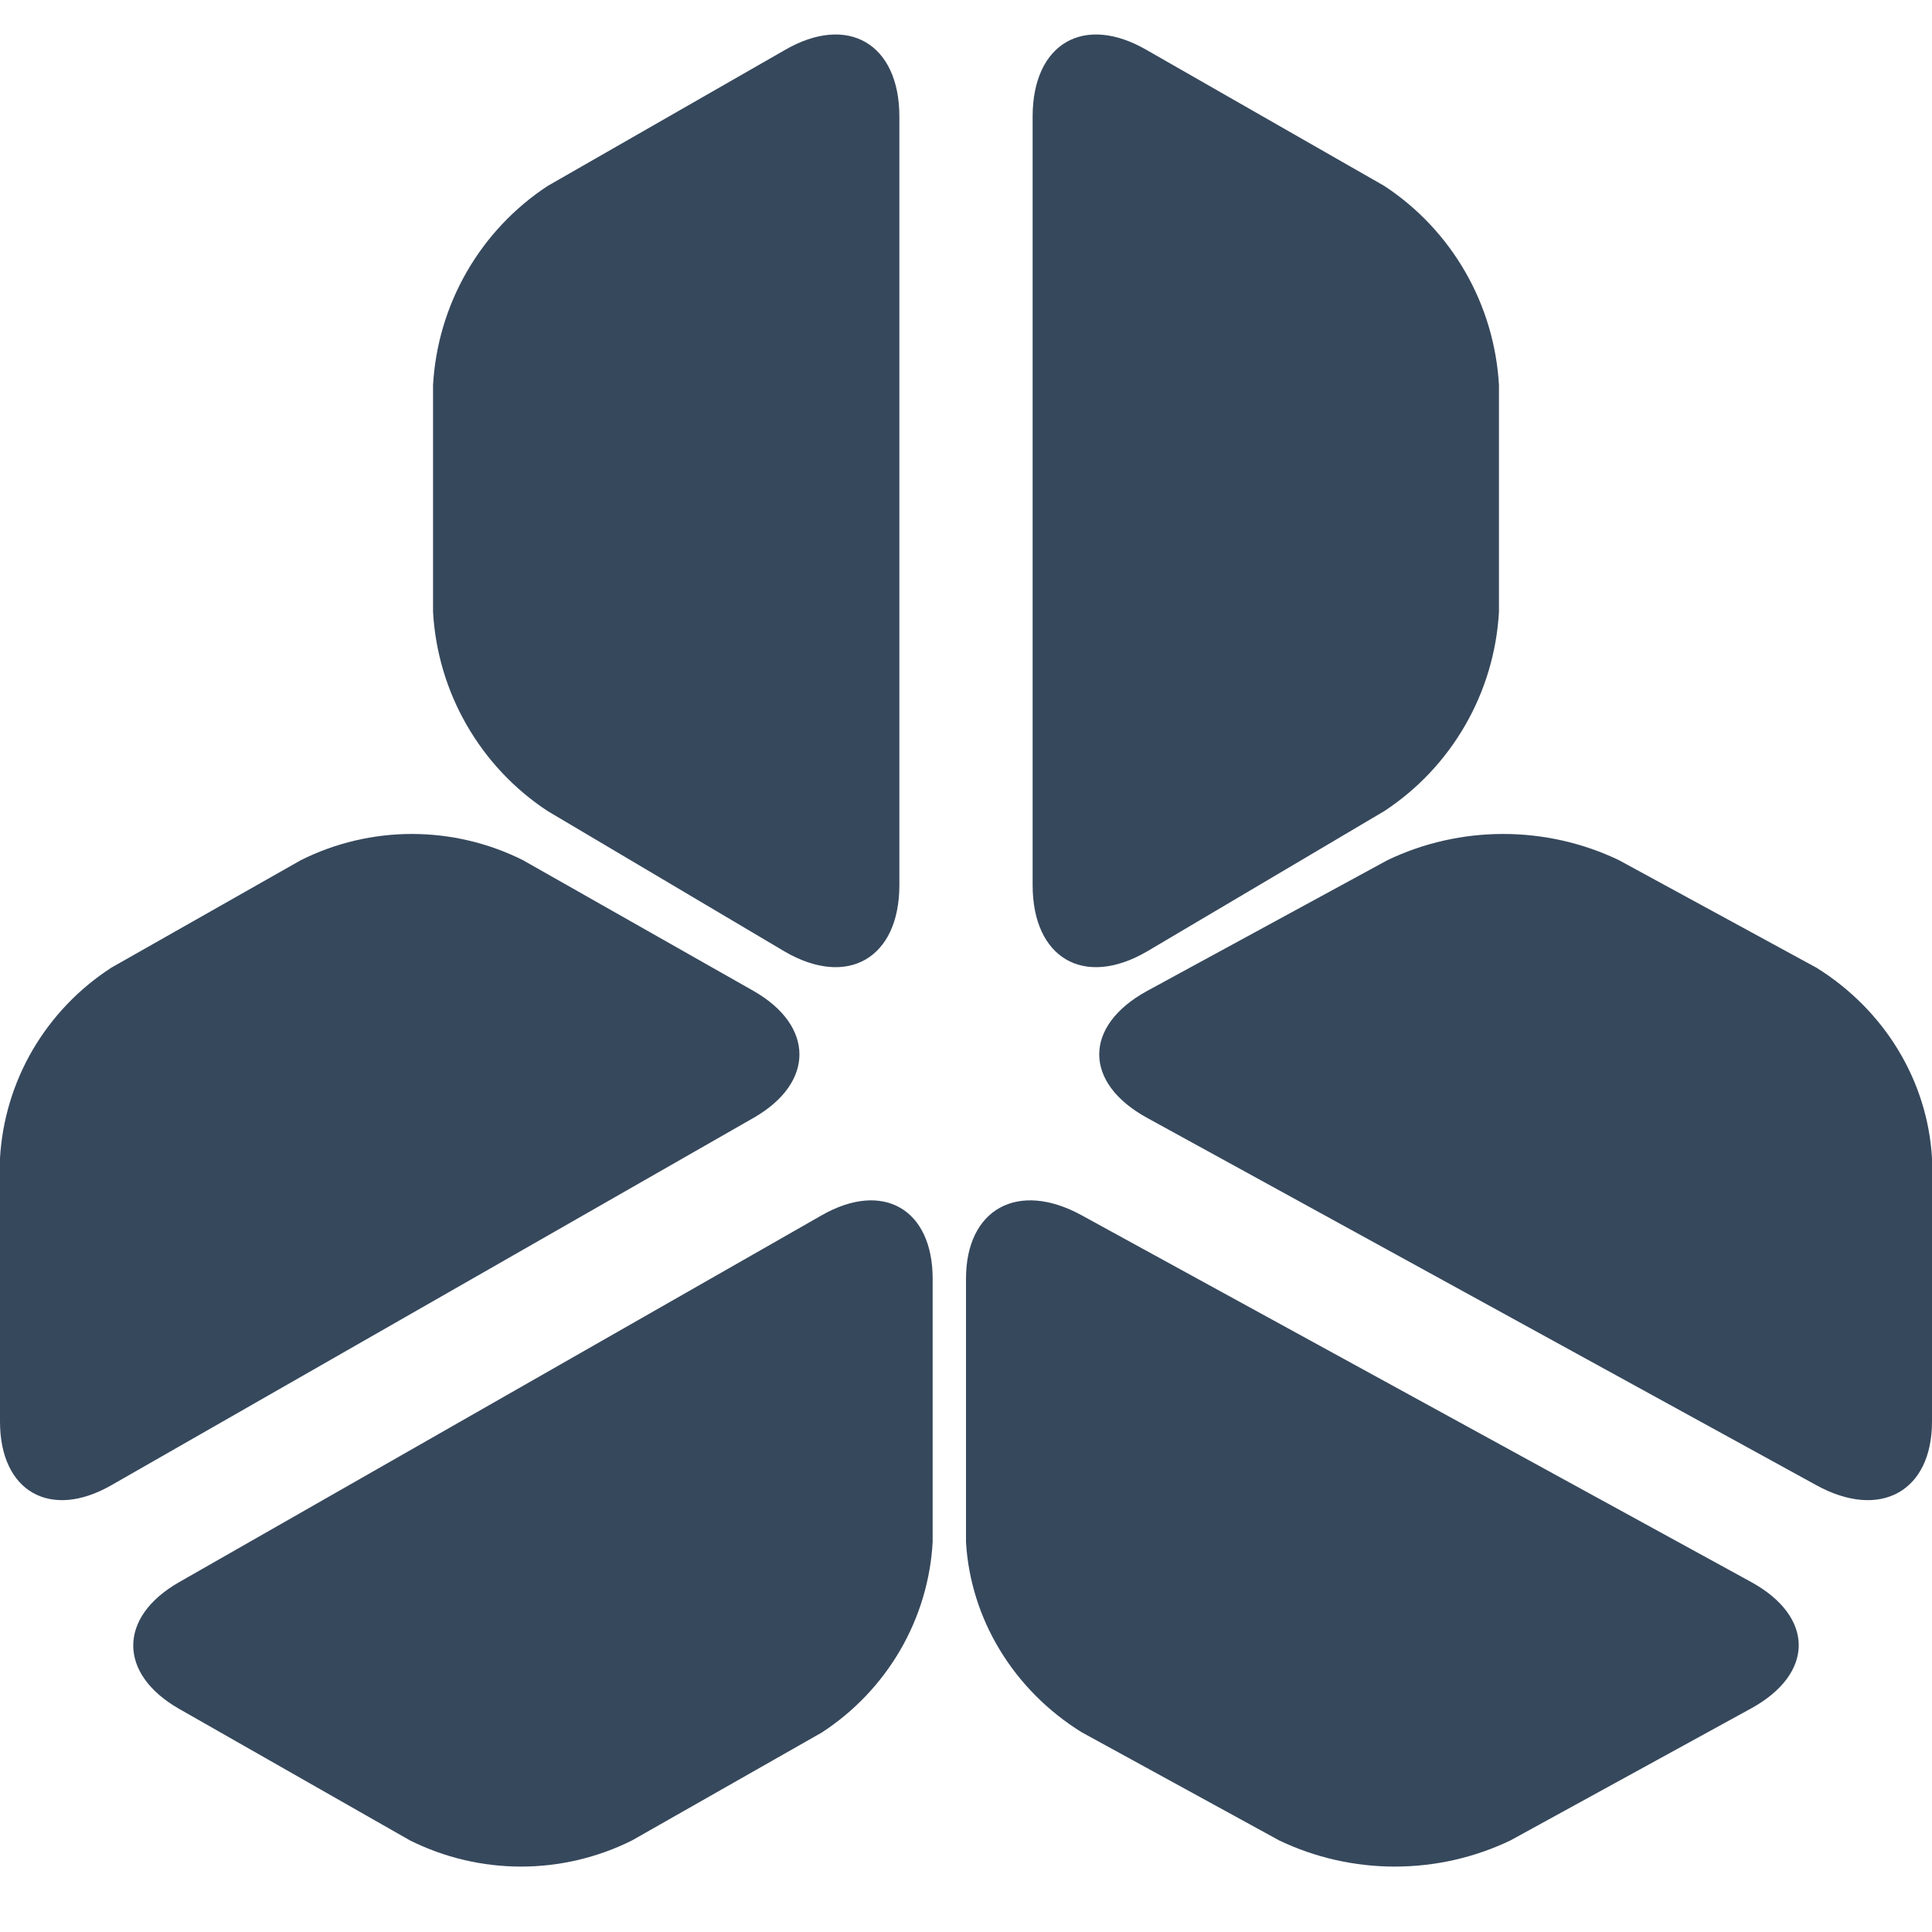
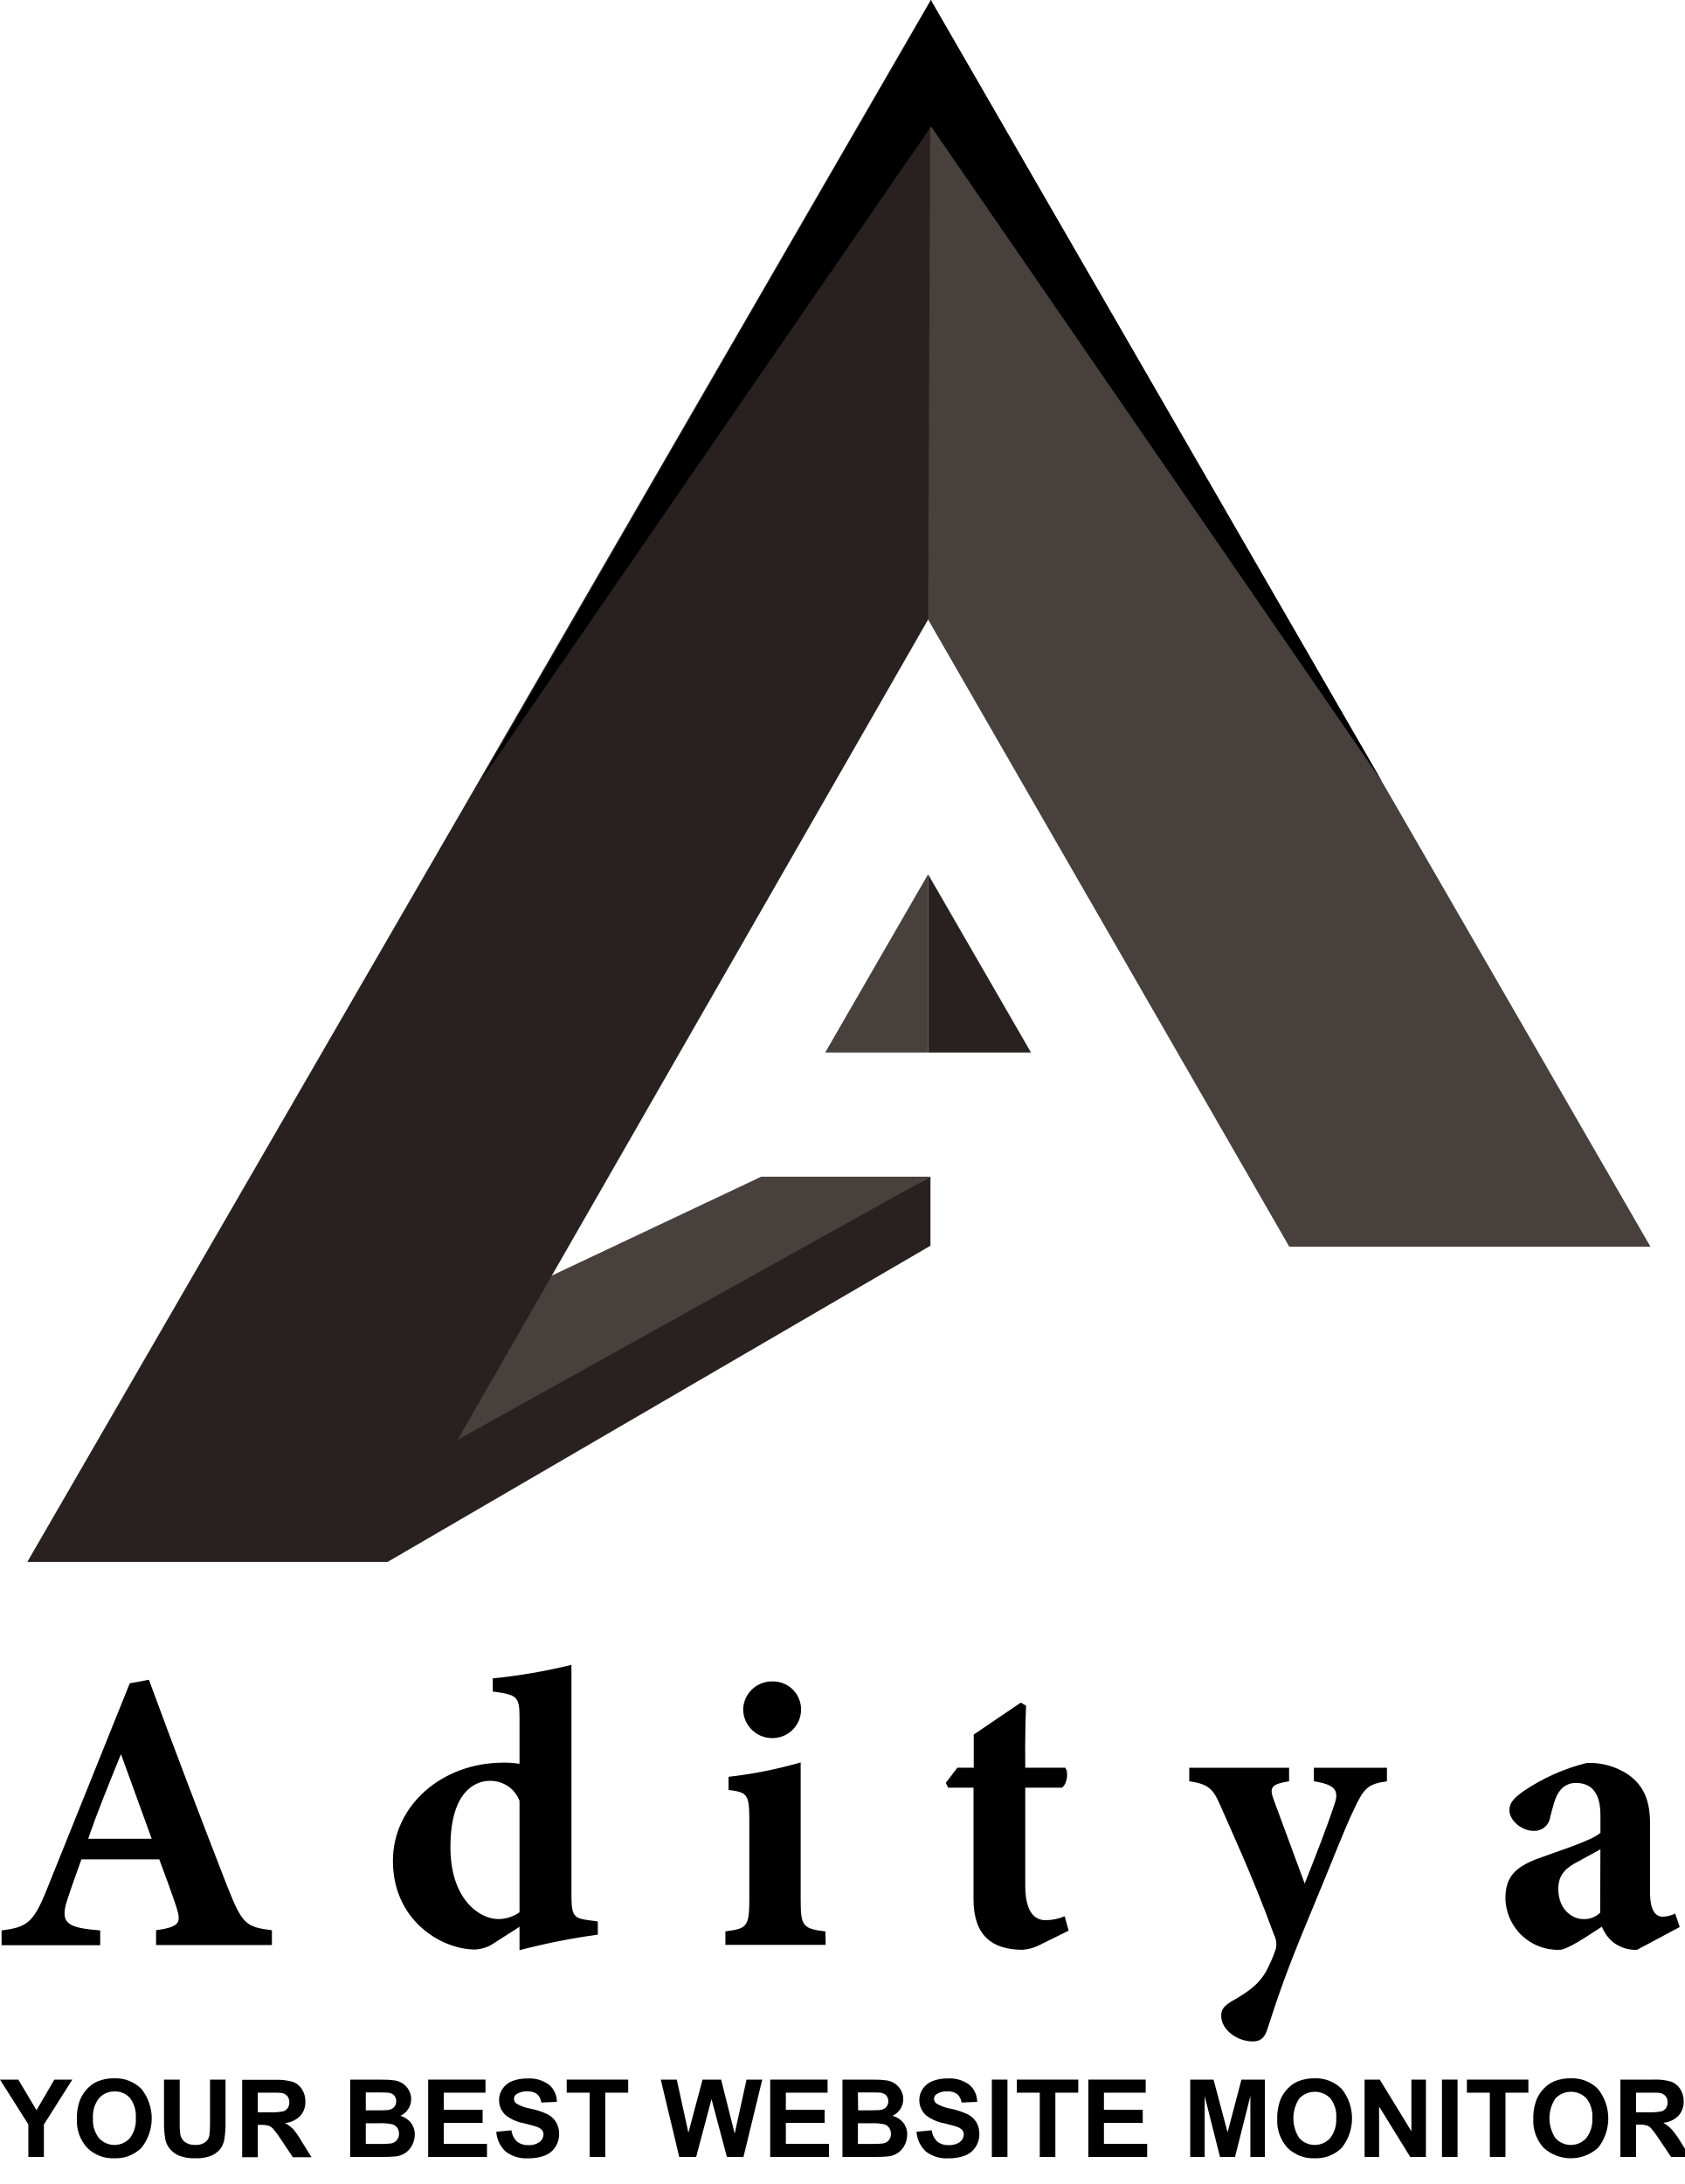
- <svg xmlns="http://www.w3.org/2000/svg" width="35" height="35" viewBox="0 0 35 35" fill="none">
-   <path fill-rule="evenodd" clip-rule="evenodd" d="M8.456 4.924C8.817 4.298 9.318 3.765 9.921 3.369L14.217 0.907C15.356 0.245 16.293 0.788 16.293 2.113V16.034C16.293 17.358 15.356 17.901 14.217 17.239L9.921 14.693C9.318 14.297 8.817 13.764 8.456 13.137C8.095 12.511 7.886 11.808 7.845 11.085V6.977C7.886 6.254 8.095 5.551 8.456 4.924ZM7.462 15.108C8.161 15.108 8.85 15.271 9.474 15.583L13.653 17.953C14.759 18.586 14.759 19.617 13.653 20.25L2.016 26.907C0.91 27.54 0 27.02 0 25.754V20.981C0.04 20.29 0.243 19.618 0.593 19.018C0.944 18.419 1.431 17.91 2.016 17.531L5.45 15.583C6.073 15.271 6.763 15.108 7.462 15.108ZM25.079 3.369C25.682 3.765 26.183 4.298 26.544 4.924C26.905 5.551 27.114 6.254 27.155 6.977V11.085C27.114 11.808 26.905 12.511 26.544 13.137C26.183 13.764 25.682 14.297 25.079 14.693L20.775 17.239C19.635 17.901 18.707 17.358 18.707 16.034V2.113C18.707 0.788 19.635 0.245 20.775 0.907L25.079 3.369ZM27.232 15.108C26.503 15.108 25.785 15.271 25.135 15.583L20.779 17.953C19.625 18.586 19.625 19.617 20.779 20.25L32.907 26.907C34.06 27.54 35 27.02 35 25.754V20.981C34.96 20.291 34.75 19.619 34.386 19.019C34.023 18.42 33.516 17.91 32.907 17.531L29.329 15.583C28.678 15.271 27.96 15.108 27.232 15.108ZM7.426 33.34C8.05 33.652 8.74 33.815 9.439 33.815C10.138 33.815 10.828 33.652 11.452 33.34L14.888 31.386C15.472 31.006 15.958 30.495 16.307 29.896C16.656 29.296 16.858 28.624 16.896 27.933V23.166C16.896 21.902 15.995 21.383 14.888 22.015L3.244 28.663C2.137 29.295 2.137 30.324 3.244 30.957L7.426 33.34ZM18.115 29.894C17.751 29.296 17.541 28.626 17.5 27.937V23.165C17.5 21.902 18.44 21.383 19.593 22.015L31.721 28.658C32.874 29.29 32.874 30.319 31.721 30.951L27.365 33.34C26.715 33.652 25.997 33.815 25.268 33.815C24.54 33.815 23.822 33.652 23.172 33.34L19.593 31.38C18.984 31.001 18.478 30.492 18.115 29.894Z" fill="#36485C" />
+ <svg xmlns="http://www.w3.org/2000/svg" id="Layer_1" data-name="Layer 1" viewBox="0 0 373.7 484.53">
+   <polygon points="86 331.2 206.45 261.05 168.91 261.05 82.67 301.77 86 331.2" style="fill:#47403d" />
+   <polygon points="206.45 261.05 206.45 276.37 86 346.52 86 328.07 206.45 261.05" style="fill:#28211f" />
+   <polygon points="6.06 346.52 86 346.52 210.44 129.59 206.51 0 6.06 346.52" style="fill:#28211f" />
+   <polygon points="205.92 137.44 206.51 0 366.21 276.6 286.07 276.6 205.92 137.44" style="fill:#47403d" />
+   <polygon points="206.51 0 206.51 27.95 306.55 173.26 206.51 0" />
+   <polygon points="206.66 0 206.66 27.95 106.63 173.26 206.66 0" />
+   <polygon points="183.09 233.51 205.92 233.51 205.92 193.96 183.09 233.51" style="fill:#47403d" />
+   <polygon points="205.92 193.96 205.92 233.51 228.76 233.51 205.92 193.96" style="fill:#28211f" />
+   <path d="M34.63,428.23v3.28h25.7v-3.28c-5.76-.71-6.56-1.33-9.84-9.57-5.76-14.79-11.78-30.57-17.45-46l-4.25.79L10.35,419.28c-3,7.45-4.43,8.24-10,9v3.28H22.23v-3.28c-7-.62-9.13-1.33-7.27-6.91.89-2.75,2.13-6.11,3.1-8.86H35.34C36.67,416,38.09,420,39,422.65,40.22,426.46,40.22,427.44,34.63,428.23ZM19.57,407.94c2.22-6.47,4.7-12.4,7.27-18.78l6.82,18.78Z" />
+   <path d="M115.27,432.66a146.11,146.11,0,0,1,17.37-3.45v-2.93l-1.95-.26c-3.37-.45-3.9-.89-3.9-5.67v-51a122.57,122.57,0,0,1-17.46,3v2.92c5.5.71,5.94,1.16,5.94,5.85v10.19a20.34,20.34,0,0,0-3.54-.26c-13.83,0-24.55,9.65-24.55,21.79,0,13.21,10.72,19.67,18.25,19.67a8.25,8.25,0,0,0,4.44-1.59c1.59-1.06,3.81-2.39,5.4-3.46Zm-4.87-6.91c-4-.09-10.46-4.34-10.46-15.95,0-12.85,5.94-14.71,8.68-14.71a6.89,6.89,0,0,1,6.65,4.43v24.73A8.14,8.14,0,0,1,110.4,425.75Z" />
+   <path d="M171.27,385.61a6.35,6.35,0,0,0,6.47-6.29,6.22,6.22,0,0,0-6.38-6.29,6.36,6.36,0,0,0-6.47,6.29A6.45,6.45,0,0,0,171.27,385.61Z" />
+   <path d="M183.15,428.5c-5.14-.62-5.5-1.24-5.5-7.27V391a96.49,96.49,0,0,1-16,3.19v2.92c4.17.53,4.61.89,4.61,6.82v17.28c0,6.29-.53,6.65-5.31,7.27v3h22.24Z" />
+   <path d="M230.47,431.6l6.64-3.28-.88-3.19A10.82,10.82,0,0,1,232,426c-1.68,0-4.52-.8-4.52-7.71V396.6h8.16c1.15-.8,1.5-3.54.7-4.43h-8.86c-.08-6.65.09-11.34.18-13.73l-1.15-.71c-3.1,2.12-7.44,5-10.46,7.09v7.35h-3.63l-2.57,3.37.53,1.06H216v24.72c0,8.06,4.08,11.25,10.9,11.25A9.66,9.66,0,0,0,230.47,431.6Z" />
+   <path d="M307.73,395.18v-3H291.52v3c4.43.71,5.58,1.86,4.7,4.7-1.6,5-4.79,13.11-6.74,18l-6.91-18.7c-1-2.75-.35-3.37,3.45-4v-3H263.87v3c4.26.62,5.32,1.69,6.91,5.41s7.27,15.86,11.88,28.62a4.5,4.5,0,0,1,.35,3.36,32.1,32.1,0,0,1-2.21,5c-1.6,2.74-4,4.43-7.45,6.38-1.86,1.15-2.39,1.86-2.39,3.28,0,3.1,3.55,5.67,7,5.67,1.51,0,2.57-.62,3.19-2.57,1.69-5.05,3.37-10.9,9.39-25.26,5.14-12.31,7.62-19,9.84-23.57C302.6,396.69,303.48,395.8,307.73,395.18Z" />
+   <path d="M372.69,427.52l-1-3a6.68,6.68,0,0,1-2.74.71c-1.42,0-2.84-1.06-2.84-5.32V404.57c0-4.51-1.06-8.24-4.87-10.89a15.53,15.53,0,0,0-9.13-2.57A43.56,43.56,0,0,0,338,397.4c-2,1.42-3.1,2.57-3.1,4.16,0,2.48,2.93,4.61,5.23,4.61a3.5,3.5,0,0,0,3.81-3c.71-2.66,1.06-4.43,2.13-5.85a4.35,4.35,0,0,1,3.54-1.77c3.81,0,5.49,2.57,5.49,7.17v3.9c-2,1.77-9,3.9-14.26,5.85-4.7,1.86-6.82,4-6.82,8.68a11.65,11.65,0,0,0,12,11.43c1.68,0,6-2.92,9.39-5.13a8.87,8.87,0,0,0,2.3,3.27,8.12,8.12,0,0,0,5.5,1.86Zm-17.64-3.19a5,5,0,0,1-3.9,1.42c-1.94,0-5.4-1.77-5.4-6.73,0-3,1.6-4.61,4.34-6l5-2.74Z" />
+   <polygon points="8.1 468.16 4.06 461.37 0 461.37 6.29 471.31 6.29 478.53 9.74 478.53 9.74 471.33 16.05 461.37 12.06 461.37 8.1 468.16" />
+   <path d="M25.36,461.08a9.32,9.32,0,0,0-3.7.68,6.61,6.61,0,0,0-2.21,1.54,8,8,0,0,0-1.6,2.35,11,11,0,0,0-.79,4.4,8.87,8.87,0,0,0,2.26,6.43,8.08,8.08,0,0,0,6.09,2.34,8,8,0,0,0,6-2.35,10.5,10.5,0,0,0,0-13A8.05,8.05,0,0,0,25.36,461.08Zm3.44,13.29a4.63,4.63,0,0,1-6.82,0,6.39,6.39,0,0,1-1.35-4.41,6.49,6.49,0,0,1,1.31-4.43A4.42,4.42,0,0,1,25.4,464a4.35,4.35,0,0,1,3.43,1.45,6.46,6.46,0,0,1,1.3,4.4A6.6,6.6,0,0,1,28.8,474.37Z" />
+   <path d="M46.6,470.86a19.44,19.44,0,0,1-.15,2.91,2.35,2.35,0,0,1-.9,1.48,3.44,3.44,0,0,1-2.22.61,3.67,3.67,0,0,1-2.29-.64A2.79,2.79,0,0,1,40,473.53a18.65,18.65,0,0,1-.13-2.87v-9.29H36.39v9.15a20.51,20.51,0,0,0,.34,4.35,4.69,4.69,0,0,0,1,1.91,5.4,5.4,0,0,0,2,1.47,9.49,9.49,0,0,0,3.73.57,8.71,8.71,0,0,0,3.3-.52,5.25,5.25,0,0,0,2-1.4,4.92,4.92,0,0,0,1-2.15,23.88,23.88,0,0,0,.28-4.37v-9H46.6Z" />
+   <path d="M65.09,472.39A8.31,8.31,0,0,0,63.23,471a5.41,5.41,0,0,0,3.4-1.58,4.61,4.61,0,0,0,1.13-3.19,4.89,4.89,0,0,0-.75-2.7,3.91,3.91,0,0,0-2-1.65,12.43,12.43,0,0,0-4-.46H53.73v17.16H57.2v-7.17h.7a5.64,5.64,0,0,1,1.74.2,2.62,2.62,0,0,1,1,.71,24.45,24.45,0,0,1,1.83,2.52l2.5,3.74h4.15l-2.1-3.35A19.83,19.83,0,0,0,65.09,472.39Zm-5.33-3.77H57.2v-4.35h2.7c1.4,0,2.25,0,2.53.06a2.12,2.12,0,0,1,1.3.67,2.06,2.06,0,0,1,.46,1.4,2.18,2.18,0,0,1-.35,1.29,1.87,1.87,0,0,1-1,.72A13.23,13.23,0,0,1,59.76,468.62Z" />
+   <path d="M88.82,469.41a4.07,4.07,0,0,0,2.41-3.72,3.92,3.92,0,0,0-.53-2,4.41,4.41,0,0,0-1.31-1.43,4.46,4.46,0,0,0-1.79-.71,20.27,20.27,0,0,0-3-.17H77.7v17.16h5.84c2.21,0,3.6-.06,4.18-.12A4.9,4.9,0,0,0,90,477.6a4.7,4.7,0,0,0,1.49-1.77,5.16,5.16,0,0,0,.54-2.28,4.12,4.12,0,0,0-.84-2.58A4.47,4.47,0,0,0,88.82,469.41Zm-7.66-5.19h2c1.63,0,2.62,0,3,.06a2,2,0,0,1,1.31.61,1.89,1.89,0,0,1,.44,1.29,1.82,1.82,0,0,1-.51,1.34,2.3,2.3,0,0,1-1.4.61q-.49.06-2.52.06H81.16ZM88,474.85a2.12,2.12,0,0,1-1.25.68,15.55,15.55,0,0,1-2.38.11H81.16v-4.59H84a12,12,0,0,1,3.07.24,2.14,2.14,0,0,1,1.09.79,2.22,2.22,0,0,1,.37,1.31A2.1,2.1,0,0,1,88,474.85Z" />
+   <polygon points="98.46 470.97 107.08 470.97 107.08 468.07 98.46 468.07 98.46 464.27 107.72 464.27 107.72 461.37 95 461.37 95 478.53 108.05 478.53 108.05 475.63 98.46 475.63 98.46 470.97" />
+   <path d="M121.48,469.05a17.39,17.39,0,0,0-3.74-1.23,9.1,9.1,0,0,1-3.19-1.15,1.33,1.33,0,0,1-.51-1,1.25,1.25,0,0,1,.55-1.07,4,4,0,0,1,2.36-.62,3.55,3.55,0,0,1,2.2.58,3,3,0,0,1,.95,1.9l3.46-.15a5,5,0,0,0-1.71-3.78,7.27,7.27,0,0,0-4.86-1.41,8.74,8.74,0,0,0-3.38.59,4.7,4.7,0,0,0-2.14,1.74,4.37,4.37,0,0,0-.74,2.45,4.46,4.46,0,0,0,1.58,3.46,9.42,9.42,0,0,0,3.91,1.69c1.44.36,2.36.61,2.77.75a2.94,2.94,0,0,1,1.25.74,1.61,1.61,0,0,1,.35,1,2.12,2.12,0,0,1-.85,1.66,3.85,3.85,0,0,1-2.52.7,3.74,3.74,0,0,1-2.51-.79,4.09,4.09,0,0,1-1.23-2.49l-3.37.32a6.56,6.56,0,0,0,2.08,4.39,7.45,7.45,0,0,0,5,1.5,9.65,9.65,0,0,0,3.73-.63,4.87,4.87,0,0,0,2.32-1.91,5.11,5.11,0,0,0,.82-2.76,5,5,0,0,0-.69-2.73A4.84,4.84,0,0,0,121.48,469.05Z" />
+   <polygon points="125.74 464.27 130.83 464.27 130.83 478.53 134.3 478.53 134.3 464.27 139.38 464.27 139.38 461.37 125.74 461.37 125.74 464.27" />
+   <polygon points="163.01 473.35 160 461.37 155.88 461.37 152.74 473.15 150.16 461.37 146.61 461.37 150.71 478.53 154.46 478.53 157.87 465.7 161.28 478.53 164.96 478.53 169.13 461.37 165.64 461.37 163.01 473.35" />
+   <polygon points="174.36 470.97 182.97 470.97 182.97 468.07 174.36 468.07 174.36 464.27 183.62 464.27 183.62 461.37 170.89 461.37 170.89 478.53 183.94 478.53 183.94 475.63 174.36 475.63 174.36 470.97" />
+   <path d="M198,469.41a4,4,0,0,0,1.76-1.51,3.94,3.94,0,0,0,.65-2.21,3.82,3.82,0,0,0-.53-2,4.41,4.41,0,0,0-1.31-1.43,4.46,4.46,0,0,0-1.79-.71,20.27,20.27,0,0,0-3-.17h-6.86v17.16h5.84c2.21,0,3.6-.06,4.18-.12a4.86,4.86,0,0,0,2.32-.81,4.61,4.61,0,0,0,1.49-1.77,5.16,5.16,0,0,0,.54-2.28,4.12,4.12,0,0,0-.84-2.58A4.43,4.43,0,0,0,198,469.41Zm-7.65-5.19h2c1.63,0,2.61,0,3,.06a2,2,0,0,1,1.3.61,1.89,1.89,0,0,1,.44,1.29,1.82,1.82,0,0,1-.51,1.34,2.27,2.27,0,0,1-1.4.61c-.33,0-1.16.06-2.51.06h-2.27Zm6.84,10.63a2.18,2.18,0,0,1-1.26.68,15.55,15.55,0,0,1-2.38.11h-3.2v-4.59h2.79a12.14,12.14,0,0,1,3.08.24,2.16,2.16,0,0,1,1.08.79,2.22,2.22,0,0,1,.37,1.31A2.14,2.14,0,0,1,197.2,474.85Z" />
+   <path d="M214.68,469.05a17.2,17.2,0,0,0-3.74-1.23,9.11,9.11,0,0,1-3.18-1.15,1.34,1.34,0,0,1-.52-1,1.27,1.27,0,0,1,.55-1.07,4,4,0,0,1,2.37-.62,3.53,3.53,0,0,1,2.19.58,3,3,0,0,1,1,1.9l3.46-.15a5,5,0,0,0-1.71-3.78,7.28,7.28,0,0,0-4.87-1.41,8.69,8.69,0,0,0-3.37.59,4.6,4.6,0,0,0-2.14,1.74,4.38,4.38,0,0,0-.75,2.45,4.5,4.5,0,0,0,1.58,3.46,9.42,9.42,0,0,0,3.91,1.69c1.44.36,2.37.61,2.77.75a2.88,2.88,0,0,1,1.25.74,1.57,1.57,0,0,1,.36,1,2.12,2.12,0,0,1-.85,1.66,3.88,3.88,0,0,1-2.52.7,3.72,3.72,0,0,1-2.51-.79,4.15,4.15,0,0,1-1.24-2.49l-3.37.32a6.6,6.6,0,0,0,2.08,4.39,7.46,7.46,0,0,0,5,1.5,9.71,9.71,0,0,0,3.74-.63,4.84,4.84,0,0,0,2.31-1.91,5,5,0,0,0,.82-2.76,5.12,5.12,0,0,0-.68-2.73A4.87,4.87,0,0,0,214.68,469.05Z" />
+   <rect x="220.07" y="461.37" width="3.46" height="17.16" />
+   <polygon points="225.61 464.27 230.7 464.27 230.7 478.53 234.16 478.53 234.16 464.27 239.24 464.27 239.24 461.37 225.61 461.37 225.61 464.27" />
+   <polygon points="244.94 470.97 253.55 470.97 253.55 468.07 244.94 468.07 244.94 464.27 254.2 464.27 254.2 461.37 241.48 461.37 241.48 478.53 254.53 478.53 254.53 475.63 244.94 475.63 244.94 470.97" />
+   <polygon points="272.37 473.07 269.26 461.37 264.08 461.37 264.08 478.53 267.29 478.53 267.29 465.02 270.69 478.53 274.02 478.53 277.43 465.02 277.43 478.53 280.65 478.53 280.65 461.37 275.45 461.37 272.37 473.07" />
+   <path d="M291.68,461.08a9.32,9.32,0,0,0-3.7.68,6.61,6.61,0,0,0-2.21,1.54,8,8,0,0,0-1.6,2.35,11,11,0,0,0-.78,4.4,8.87,8.87,0,0,0,2.25,6.43,8.08,8.08,0,0,0,6.09,2.34,8,8,0,0,0,6-2.35,10.5,10.5,0,0,0,0-13A8.05,8.05,0,0,0,291.68,461.08Zm3.44,13.29a4.63,4.63,0,0,1-6.82,0,8,8,0,0,1,0-8.84,4.78,4.78,0,0,1,6.88,0,6.41,6.41,0,0,1,1.3,4.4A6.6,6.6,0,0,1,295.12,474.37Z" />
+   <polygon points="313.16 472.83 306.14 461.37 302.77 461.37 302.77 478.53 305.99 478.53 305.99 467.34 312.9 478.53 316.38 478.53 316.38 461.37 313.16 461.37 313.16 472.83" />
+   <rect x="319.94" y="461.37" width="3.46" height="17.16" />
+   <polygon points="325.47 464.27 330.56 464.27 330.56 478.53 334.03 478.53 334.03 464.27 339.11 464.27 339.11 461.37 325.47 461.37 325.47 464.27" />
+   <path d="M348.5,461.08a9.24,9.24,0,0,0-3.69.68,6.55,6.55,0,0,0-2.22,1.54,8,8,0,0,0-1.6,2.35,11,11,0,0,0-.78,4.4,8.83,8.83,0,0,0,2.26,6.43,9,9,0,0,0,12.12,0,10.5,10.5,0,0,0,0-13A8.05,8.05,0,0,0,348.5,461.08Zm3.44,13.29a4.63,4.63,0,0,1-6.82,0,8,8,0,0,1,0-8.84,4.78,4.78,0,0,1,6.88,0,6.41,6.41,0,0,1,1.3,4.4A6.6,6.6,0,0,1,351.94,474.37Z" />
+   <path d="M372.89,475.18a19,19,0,0,0-2-2.79,8.24,8.24,0,0,0-1.85-1.44,5.41,5.41,0,0,0,3.39-1.58,4.57,4.57,0,0,0,1.14-3.19,4.89,4.89,0,0,0-.75-2.7,4,4,0,0,0-2-1.65,12.43,12.43,0,0,0-4-.46h-7.29v17.16H363v-7.17h.7a5.55,5.55,0,0,1,1.74.2,2.65,2.65,0,0,1,1,.71,26.72,26.72,0,0,1,1.82,2.52l2.51,3.74H375Zm-7.3-6.56H363v-4.35h2.7c1.41,0,2.25,0,2.53.06a2.1,2.1,0,0,1,1.3.67,2.06,2.06,0,0,1,.47,1.4,2.25,2.25,0,0,1-.35,1.29,1.89,1.89,0,0,1-1,.72A13.23,13.23,0,0,1,365.59,468.62Z" />
</svg>
